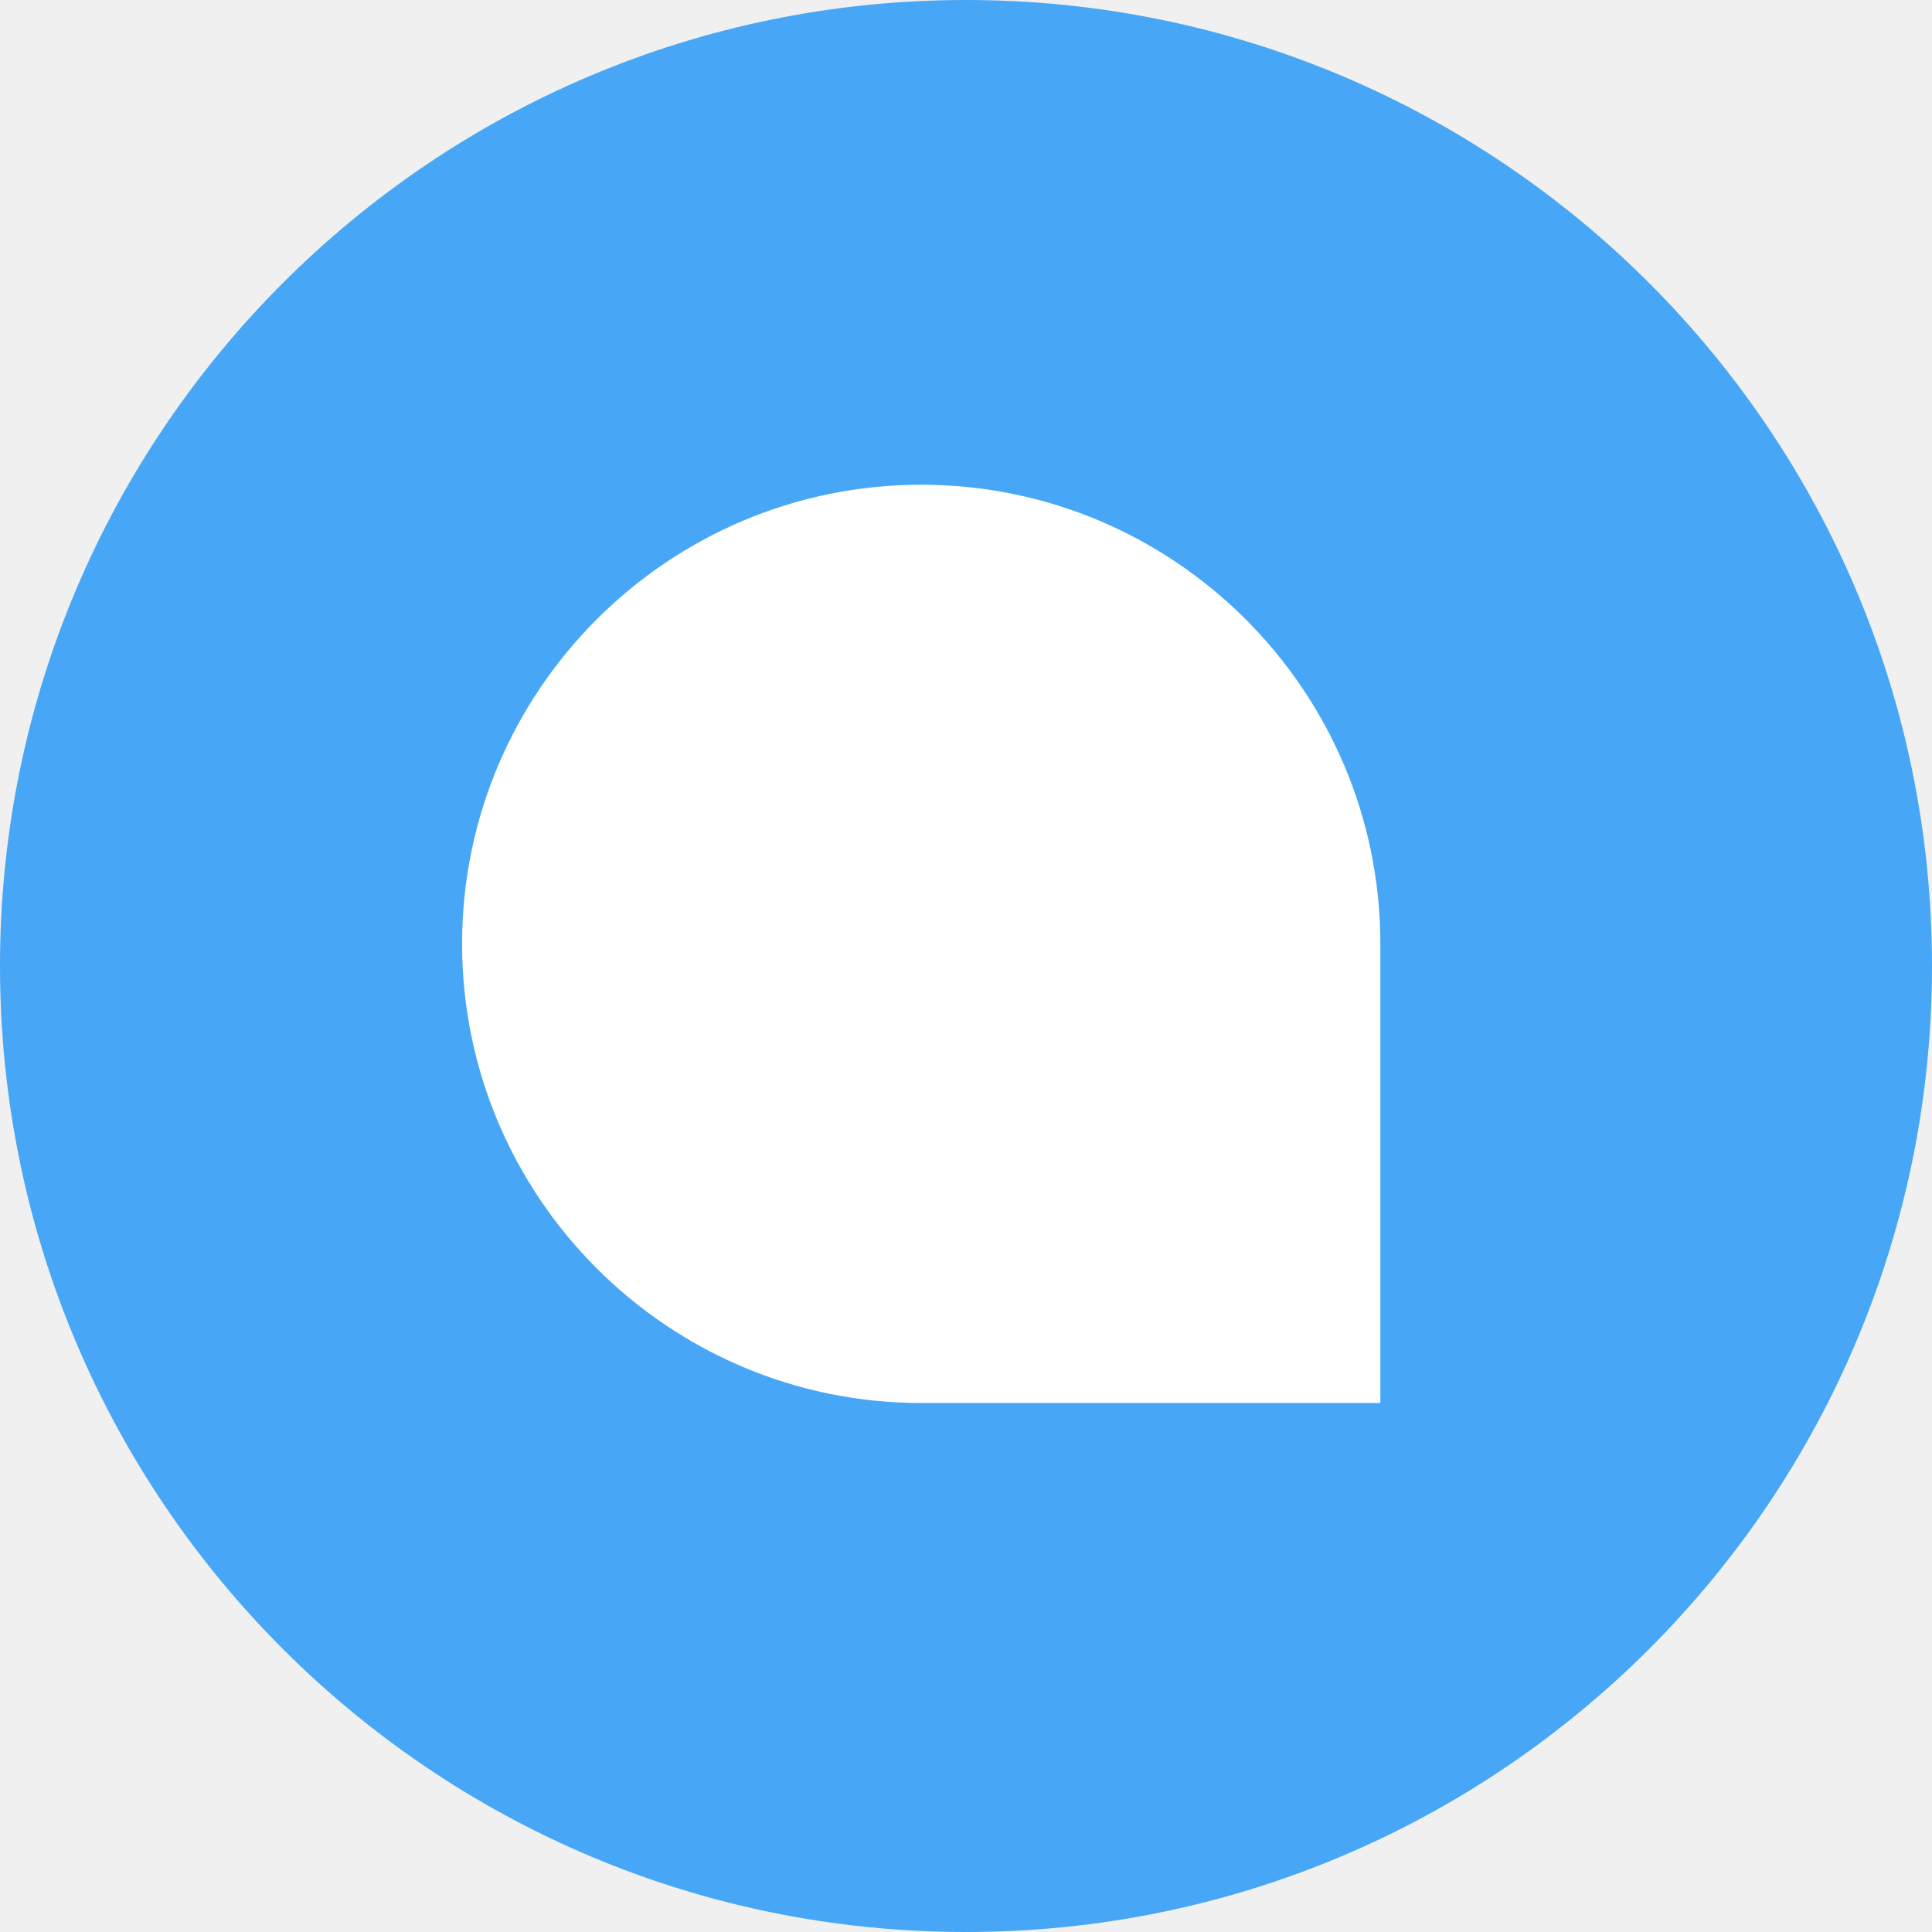
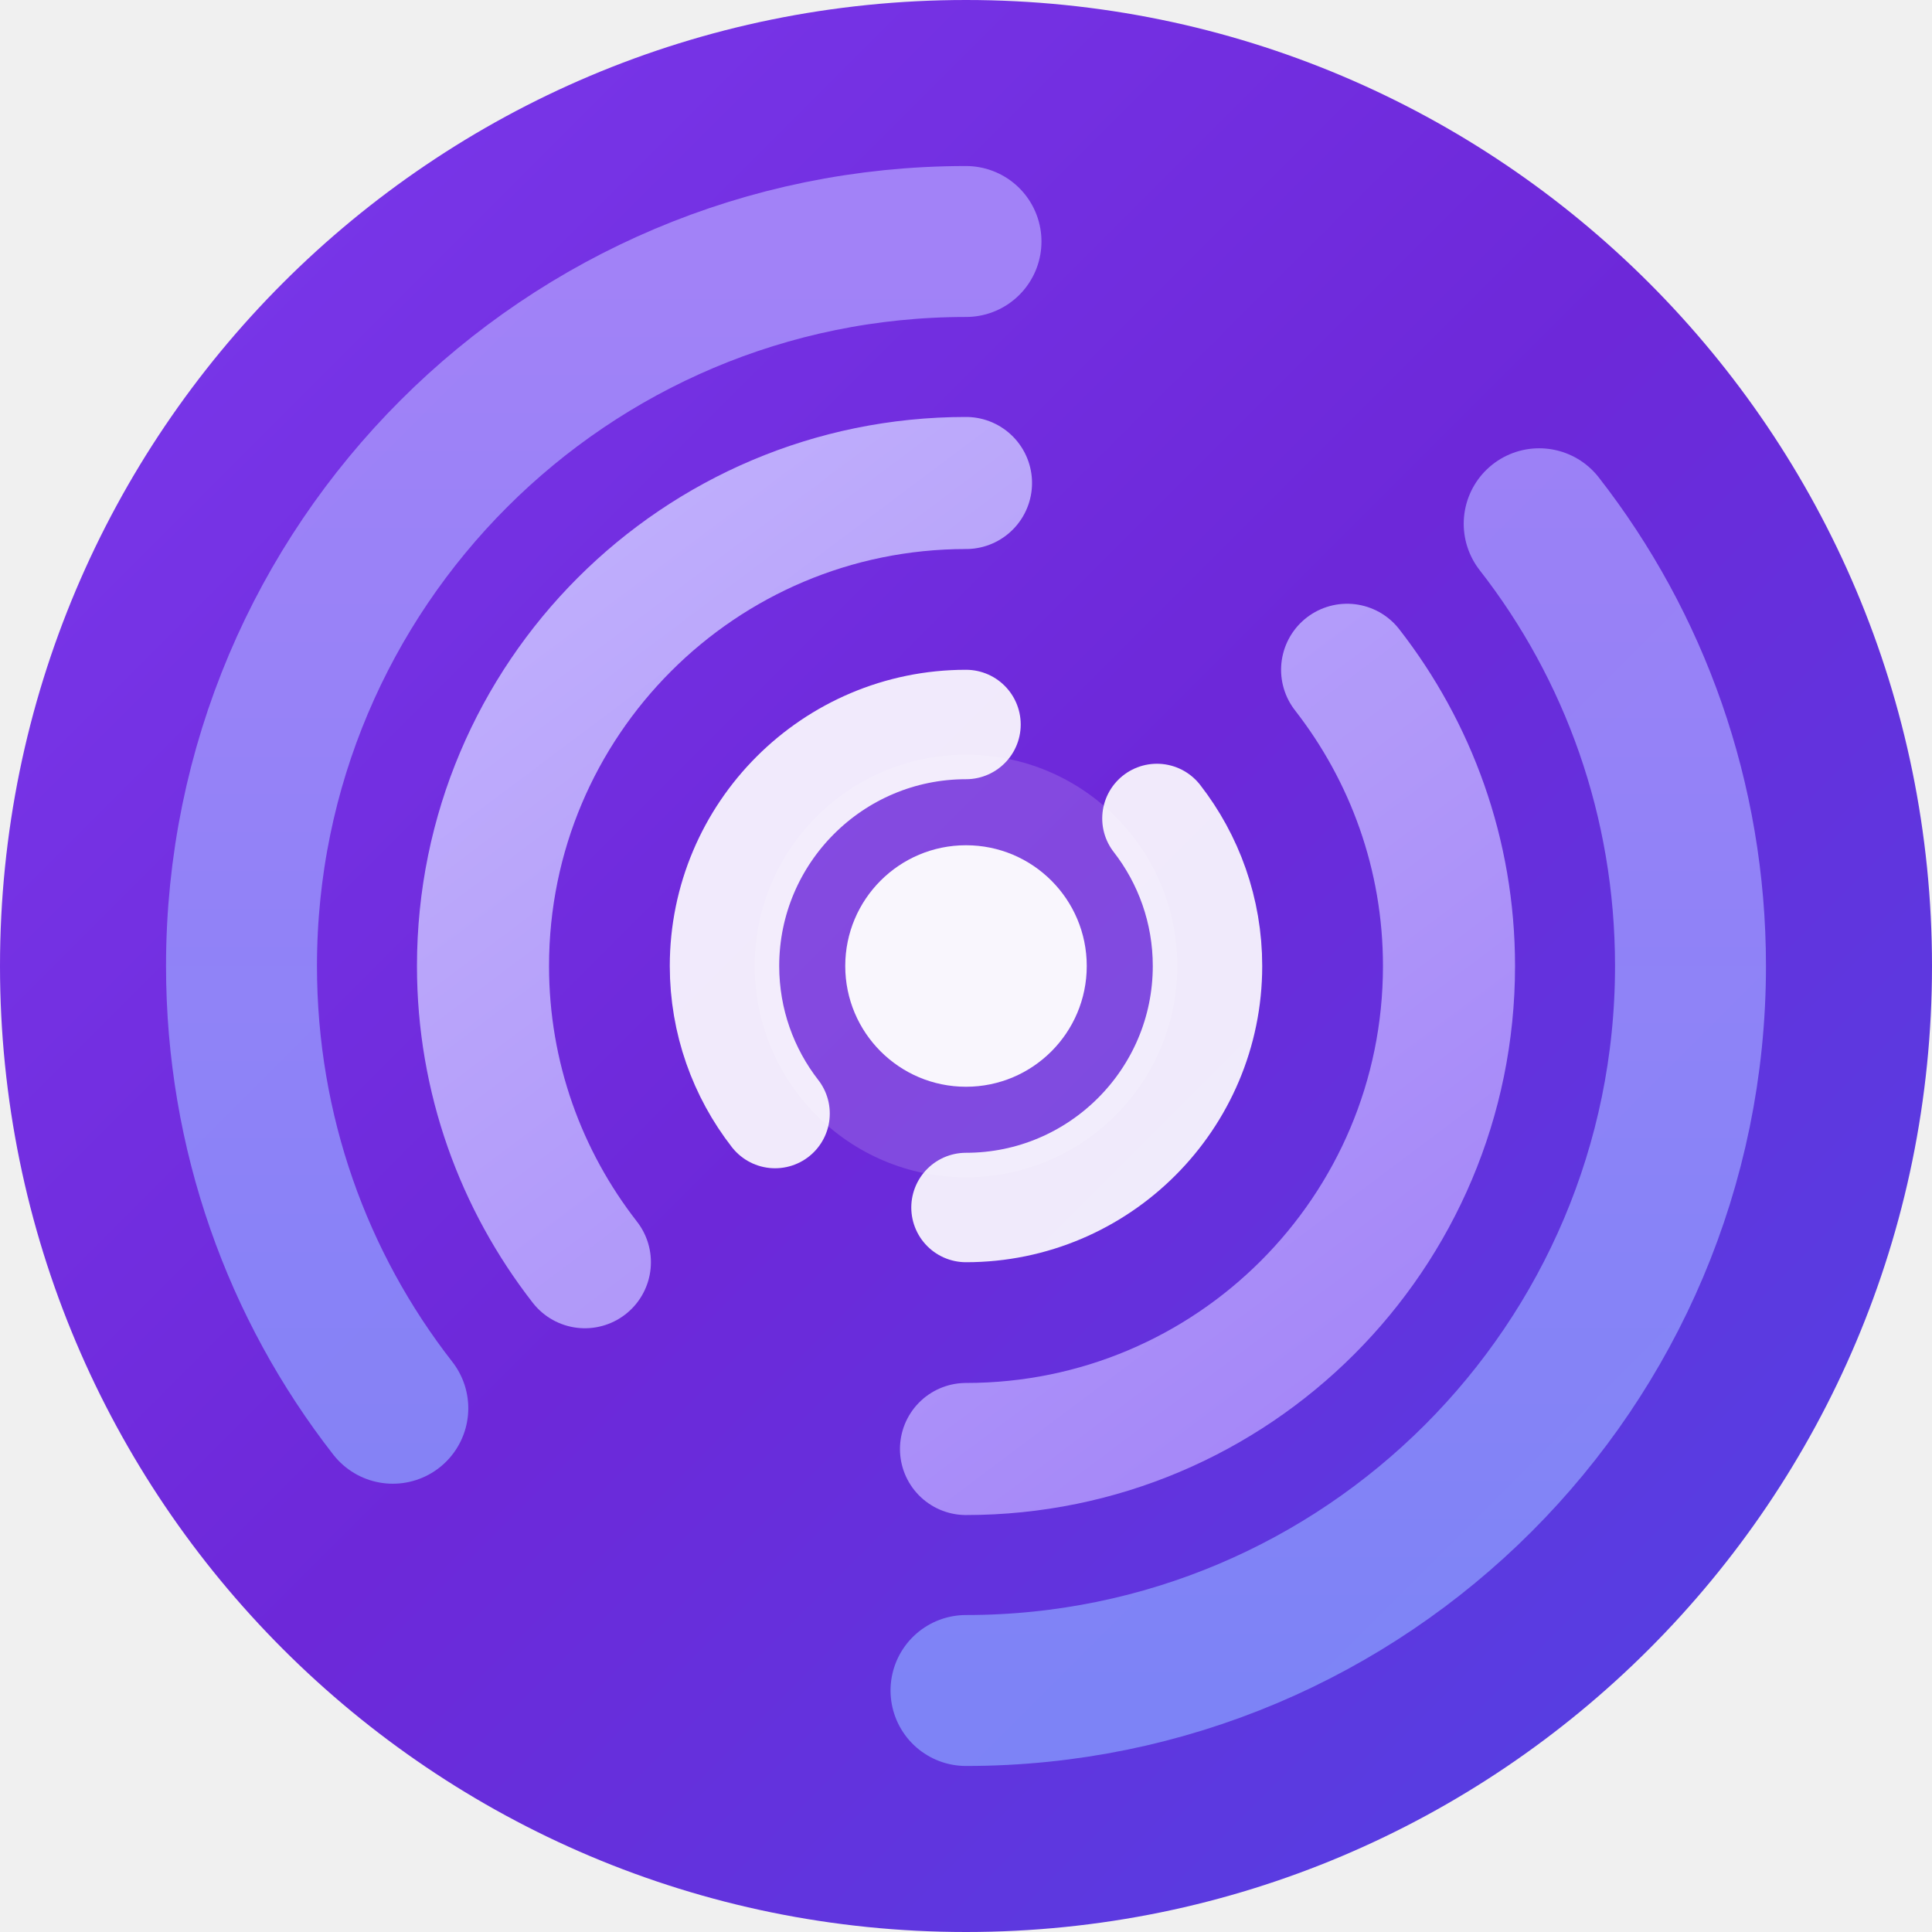
- <svg xmlns="http://www.w3.org/2000/svg" width="512px" height="512px" viewBox="0 0 512 512" version="1.1">
-   <g id="Logo" stroke="none" stroke-width="1" fill="none" fill-rule="evenodd">
-     <g id="woot-log" fill-rule="nonzero">
-       <circle id="Oval" fill="#47A7F6" cx="256" cy="256" r="256" />
-       <path d="M362.808,368.808 L244.123,368.808 C178.699,368.808 125.457,315.562 125.457,250.122 C125.457,184.703 178.699,131.457 244.124,131.457 C309.565,131.457 362.808,184.703 362.808,250.122 L362.808,368.808 Z" id="Fill-1" stroke="#FFFFFF" stroke-width="6" fill="#FFFFFF" />
-     </g>
-   </g>
+ <svg xmlns="http://www.w3.org/2000/svg" width="512" height="512" viewBox="0 0 512 512" fill="none">
+   <defs>
+     <linearGradient id="vt-bg" x1="0" y1="0" x2="512" y2="512" gradientUnits="userSpaceOnUse">
+       <stop offset="0%" stop-color="#7C3AED" />
+       <stop offset="50%" stop-color="#6D28D9" />
+       <stop offset="100%" stop-color="#4F46E5" />
+     </linearGradient>
+     <linearGradient id="vt-arm1" x1="256" y1="64" x2="256" y2="448" gradientUnits="userSpaceOnUse">
+       <stop offset="0%" stop-color="#A78BFA" />
+       <stop offset="100%" stop-color="#818CF8" />
+     </linearGradient>
+     <linearGradient id="vt-arm2" x1="160" y1="128" x2="352" y2="384" gradientUnits="userSpaceOnUse">
+       <stop offset="0%" stop-color="#C4B5FD" />
+       <stop offset="100%" stop-color="#A78BFA" />
+     </linearGradient>
+   </defs>
+   <circle cx="256" cy="256" r="256" fill="url(#vt-bg)" />
+   <path d="M256 64C150 64 64 150 64 256c0 44.2 14.9 84.9 40.1 117.2" stroke="url(#vt-arm1)" stroke-width="40" stroke-linecap="round" fill="none" opacity="0.9" />
+   <path d="M256 128C185.3 128 128 185.3 128 256c0 29.6 10.1 56.8 27 78.5" stroke="url(#vt-arm2)" stroke-width="35" stroke-linecap="round" fill="none" opacity="0.95" />
+   <path d="M256 192c-35.3 0-64 28.7-64 64c0 14.7 5 28.3 13.4 39.1" stroke="white" stroke-width="29" stroke-linecap="round" fill="none" opacity="0.9" />
+   <path d="M256 448c106 0 192-86 192-192c0-44.2-14.9-84.9-40.1-117.2" stroke="url(#vt-arm1)" stroke-width="40" stroke-linecap="round" fill="none" opacity="0.9" />
+   <path d="M256 384c70.7 0 128-57.3 128-128c0-29.6-10.1-56.8-27-78.5" stroke="url(#vt-arm2)" stroke-width="35" stroke-linecap="round" fill="none" opacity="0.95" />
+   <path d="M256 320c35.3 0 64-28.7 64-64c0-14.7-5-28.3-13.4-39.1" stroke="white" stroke-width="29" stroke-linecap="round" fill="none" opacity="0.9" />
+   <circle cx="256" cy="256" r="32" fill="white" opacity="0.95" />
+   <circle cx="256" cy="256" r="56" fill="white" opacity="0.15" />
</svg>
